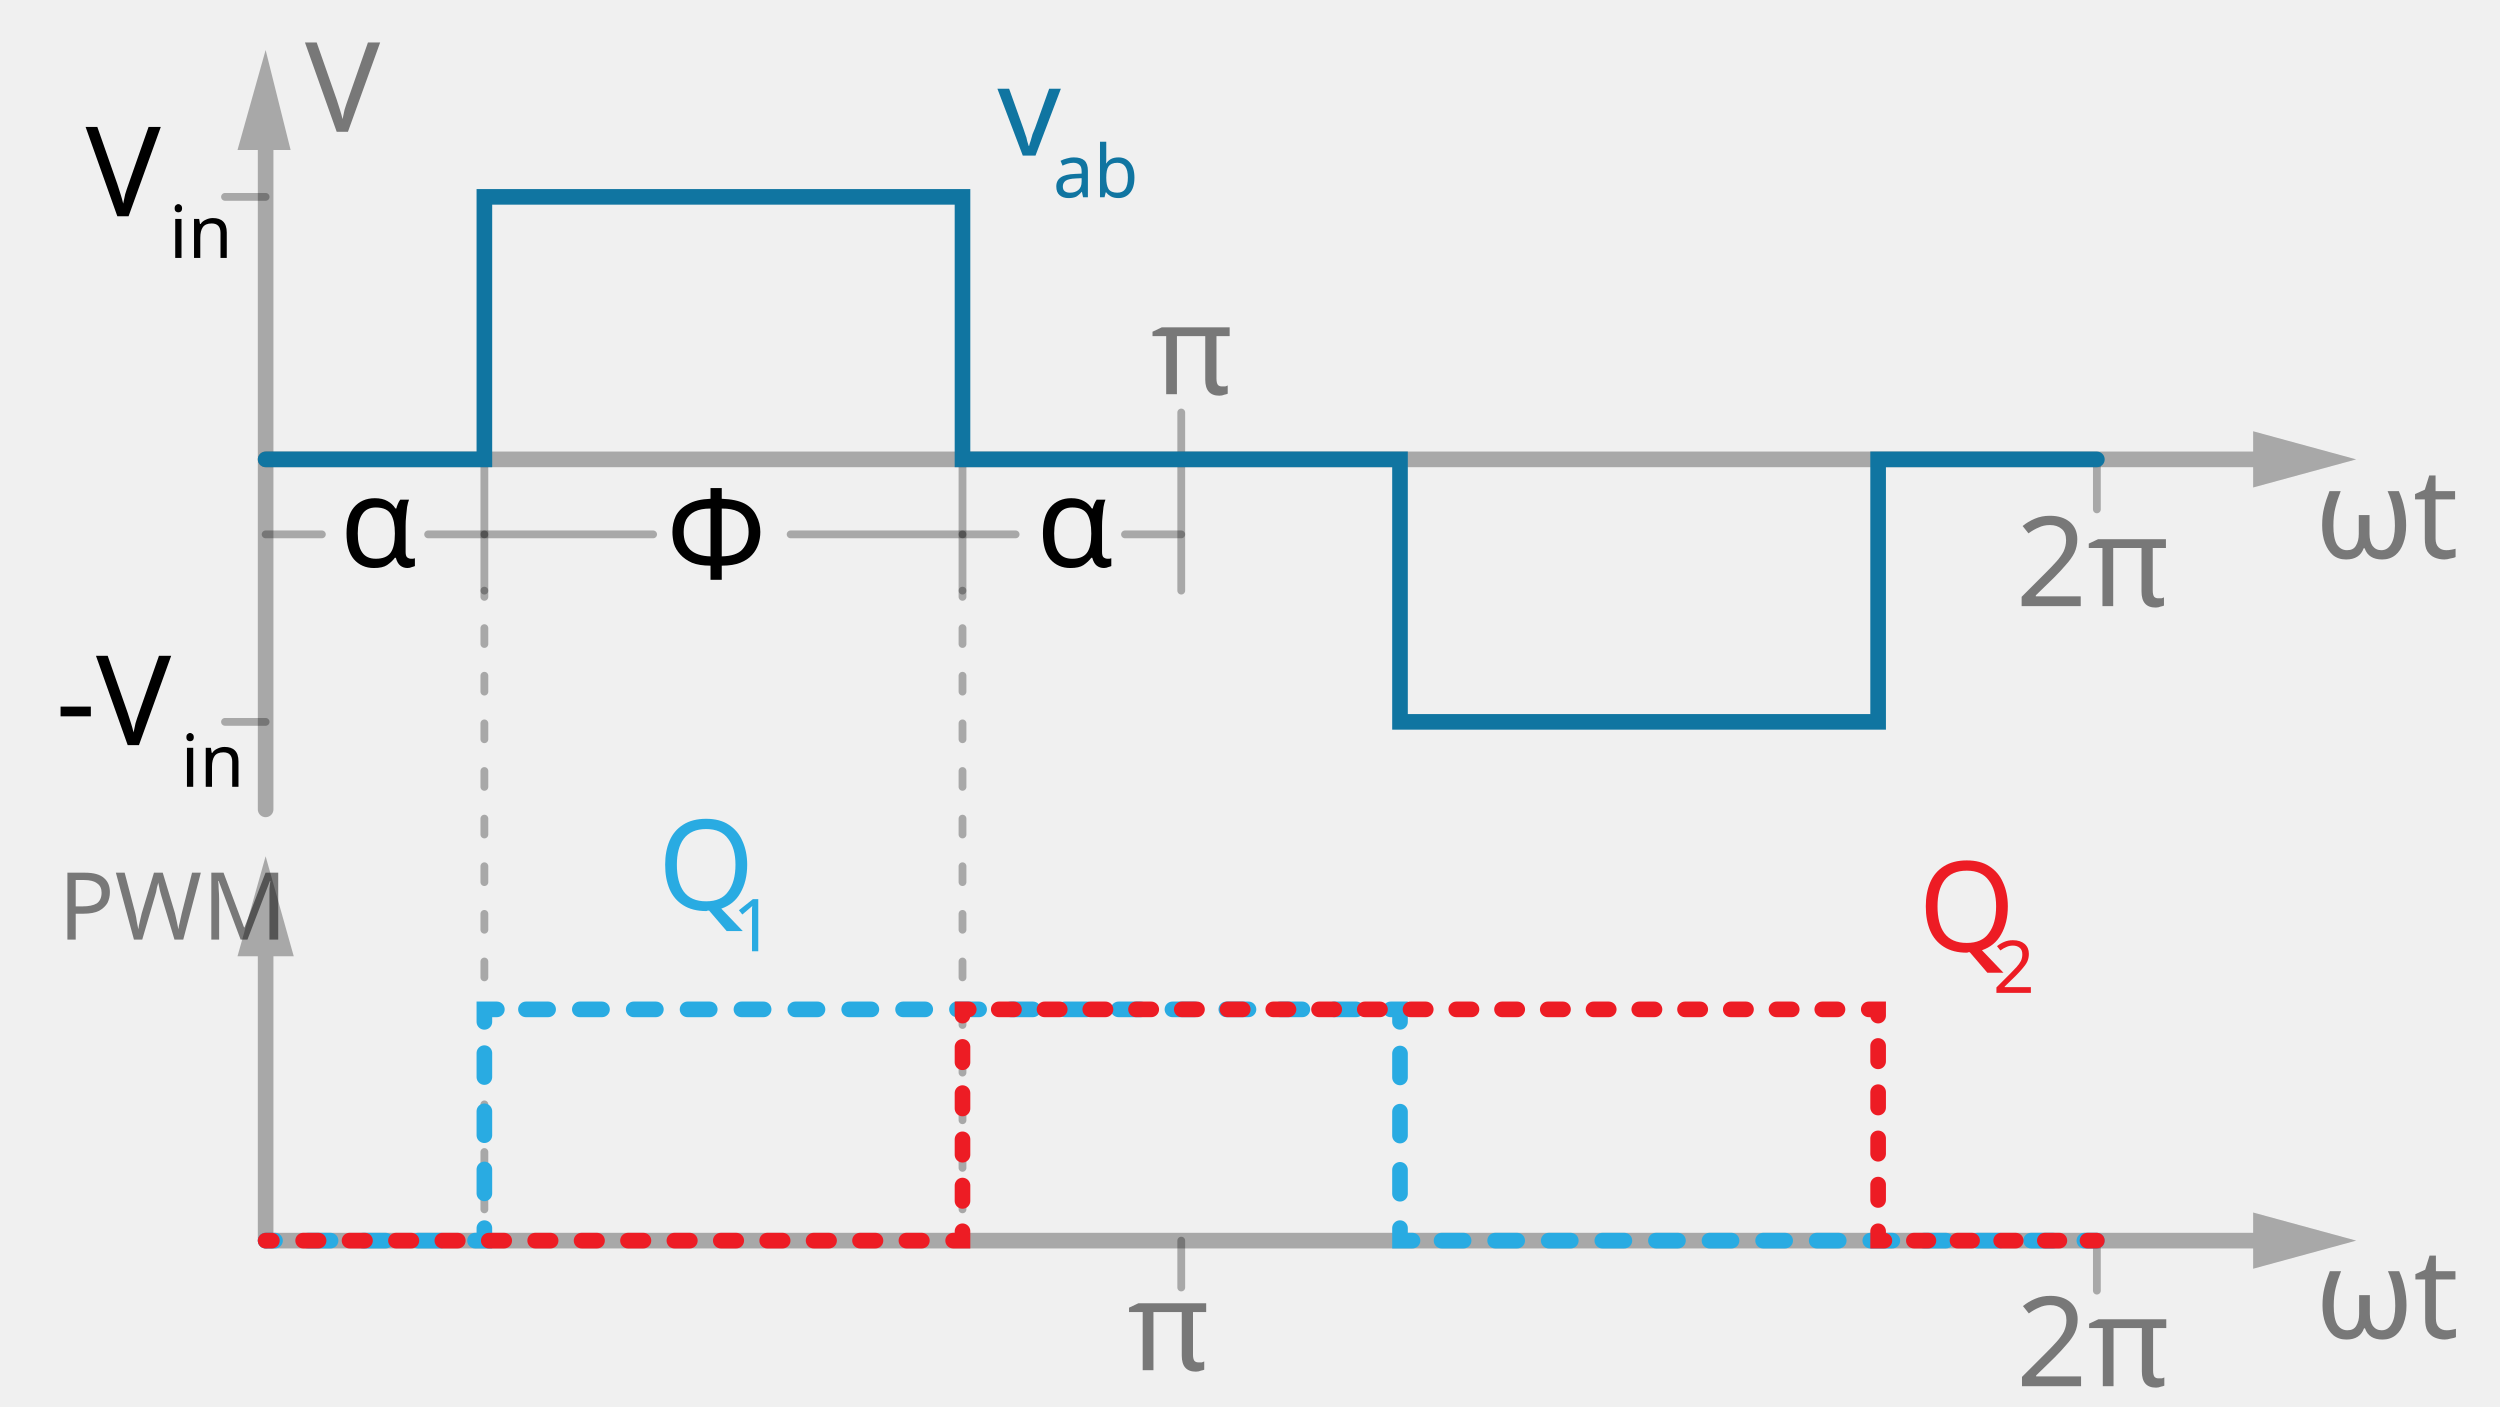
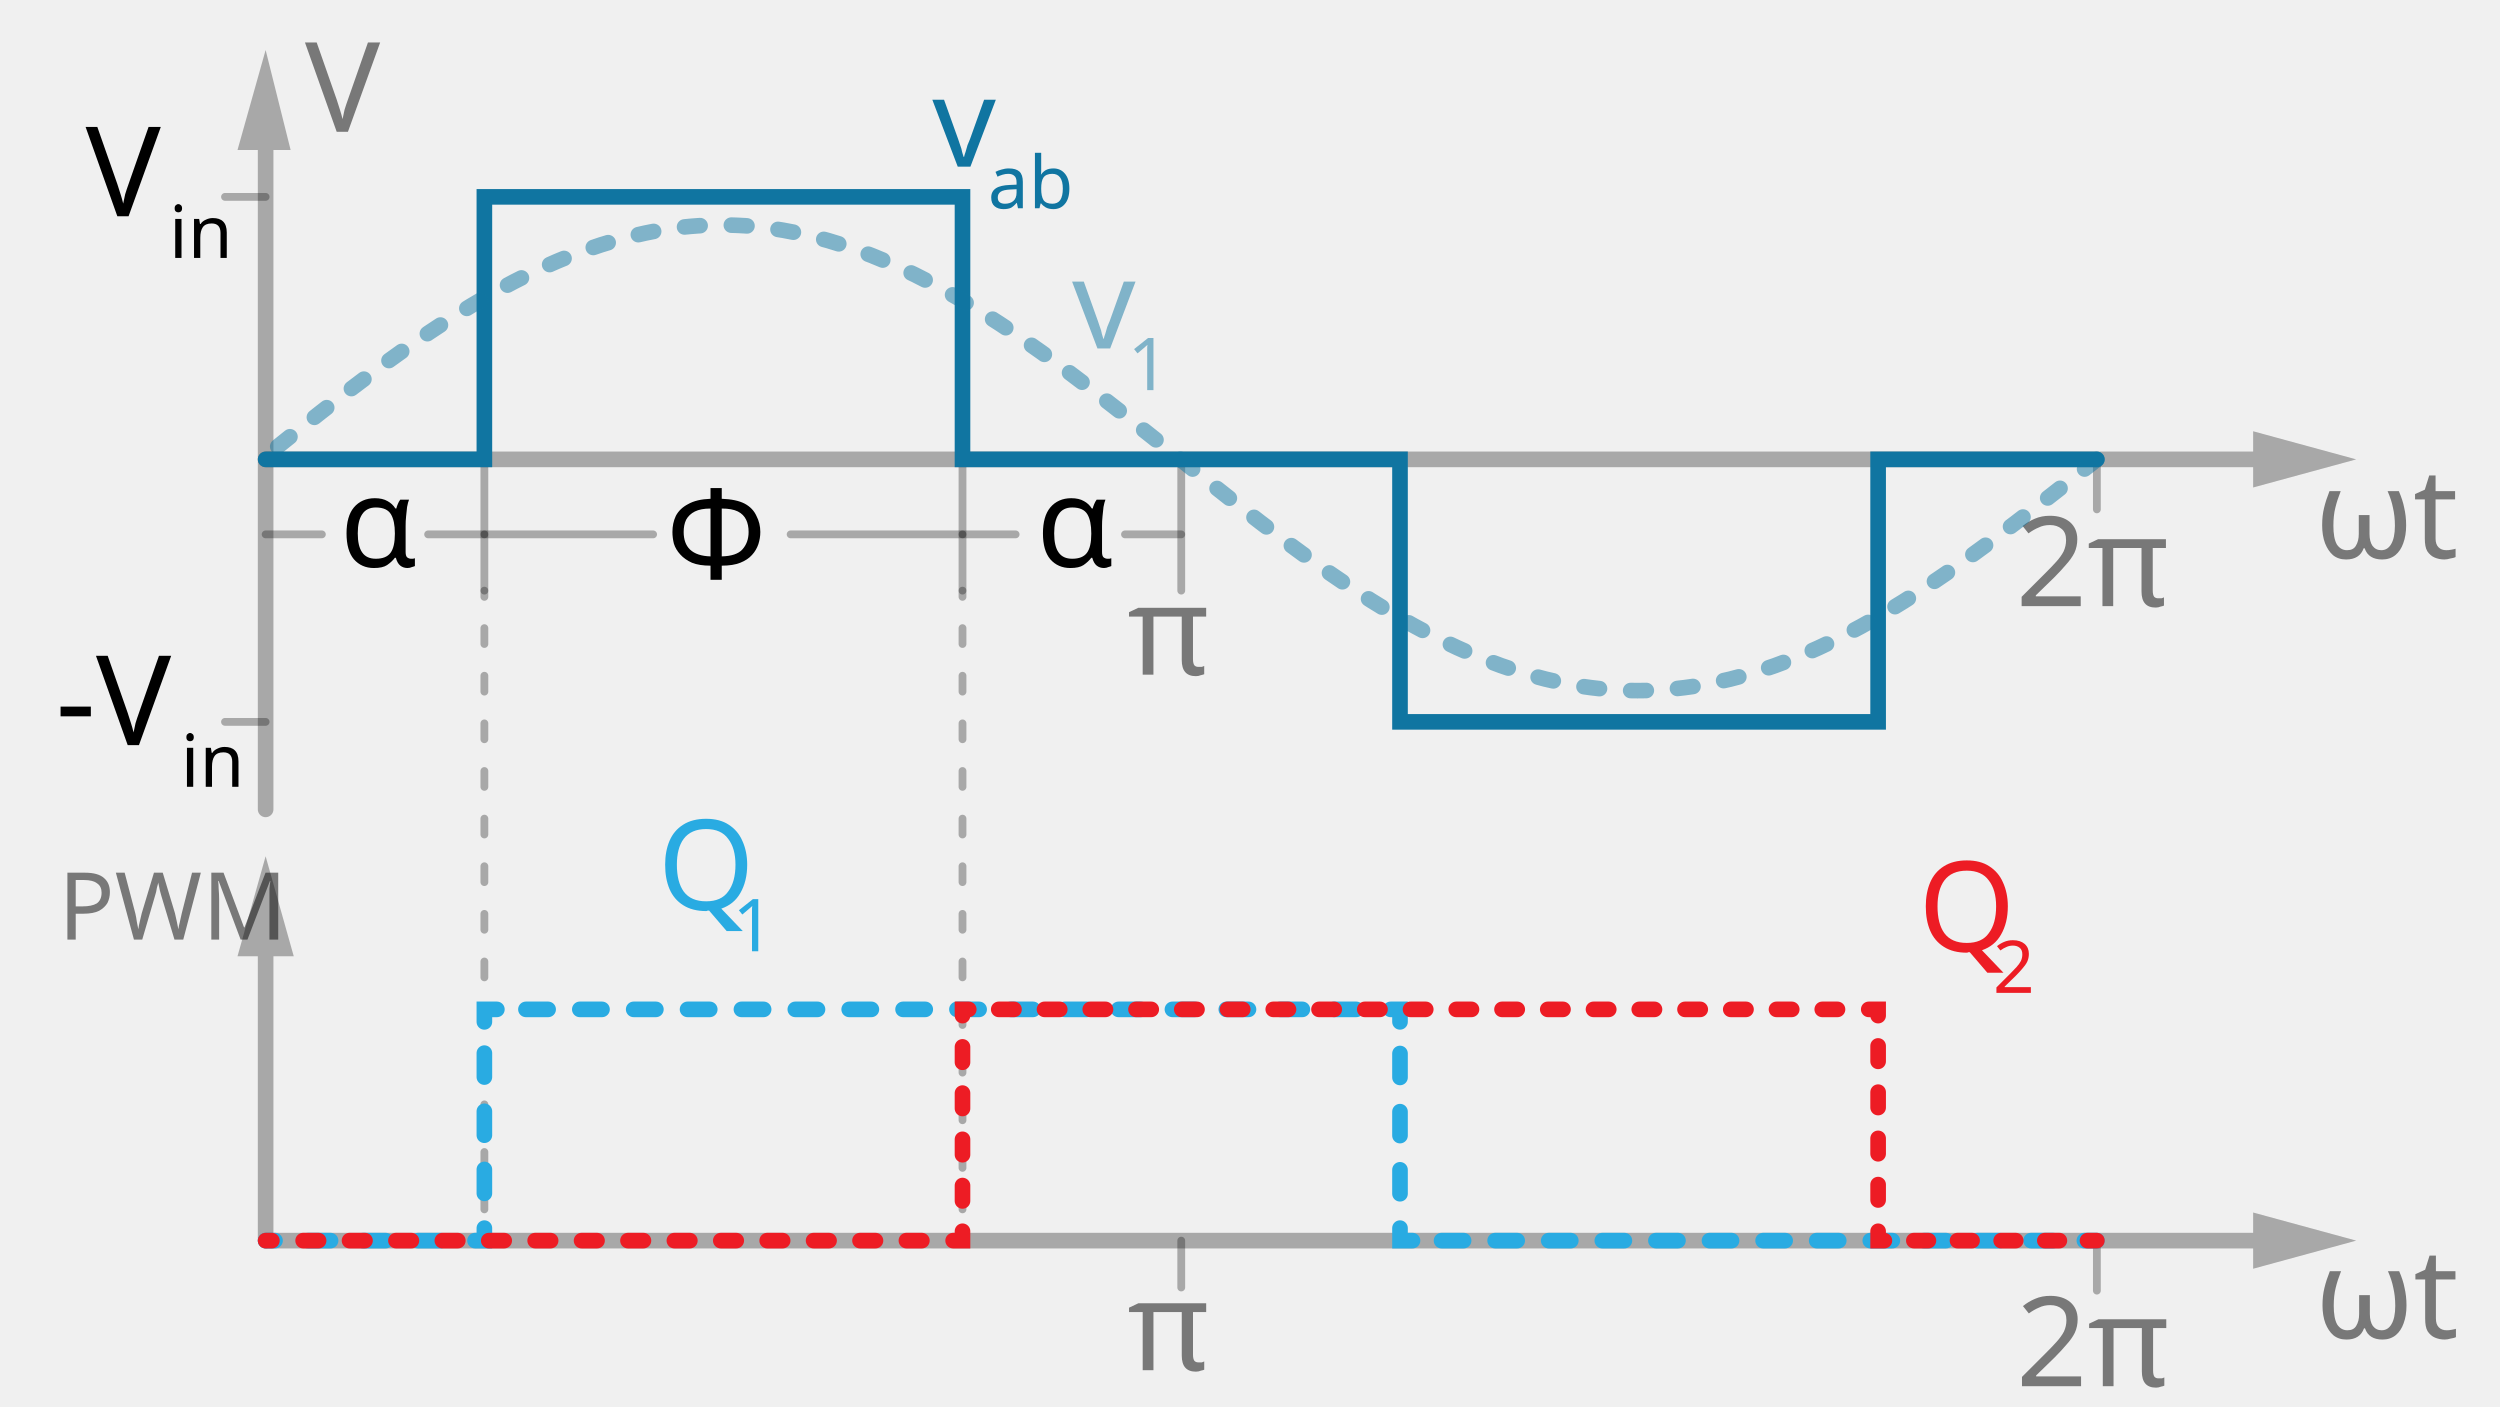
<svg xmlns="http://www.w3.org/2000/svg" version="1.1" x="0px" y="0px" width="80px" height="45px" viewBox="0 0 80 45" style="enable-background:new 0 0 80 45;" xml:space="preserve">
  <style type="text/css">
	.st0{display:none;}
	.st1{display:inline;}
	.st2{fill:none;stroke:#6A93BF;stroke-width:0.25;stroke-linecap:round;stroke-linejoin:round;stroke-miterlimit:10;}
	
		.st3{display:inline;fill:none;stroke:#6A93BF;stroke-width:0.25;stroke-linecap:round;stroke-linejoin:round;stroke-miterlimit:10;}
	.st4{fill:none;stroke:#FC8754;stroke-width:2;stroke-miterlimit:10;}
	.st5{fill:#FFFFFF;stroke:#000000;stroke-miterlimit:10;}
	.st6{fill:none;stroke:#CAEAFF;stroke-linecap:square;stroke-miterlimit:10;}
	.st7{fill:#CAEAFF;}
	.st8{opacity:0.3;fill:#F21616;}
	.st9{fill:none;stroke:#CAEAFF;stroke-linecap:round;stroke-miterlimit:10;}
	.st10{fill:#FC8754;}
	.st11{fill:none;stroke:#000000;stroke-miterlimit:10;}
	.st12{fill:none;stroke:#000000;stroke-width:0.5;stroke-linecap:round;stroke-linejoin:round;stroke-miterlimit:10;}
	.st13{stroke:#000000;stroke-width:0.5;stroke-linecap:round;stroke-linejoin:round;stroke-miterlimit:10;}
	.st14{fill:#E55D1E;stroke:#E55D1E;stroke-width:0.5;stroke-linecap:round;stroke-linejoin:round;stroke-miterlimit:10;}
	.st15{fill:none;stroke:#E55D1E;stroke-width:0.5;stroke-linecap:round;stroke-linejoin:round;stroke-miterlimit:10;}
	.st16{fill:none;}
	.st17{fill:none;stroke:#1075A1;stroke-width:0.5;stroke-linecap:round;stroke-linejoin:round;stroke-miterlimit:10;}
	.st18{fill:none;stroke:#000000;stroke-width:0.25;stroke-miterlimit:10;}
	.st19{fill:none;stroke:#29ABE2;stroke-width:0.5;stroke-linecap:round;stroke-linejoin:round;stroke-miterlimit:10;}
	.st20{fill:none;stroke:#ED1C24;stroke-width:0.5;stroke-linecap:round;stroke-linejoin:round;stroke-miterlimit:10;}
	.st21{display:inline;fill:none;stroke:#ED1C24;stroke-width:0.1;stroke-miterlimit:10;}
	.st22{opacity:0.3;}
	.st23{fill:none;stroke:#000000;stroke-width:0.5;stroke-linecap:round;stroke-miterlimit:10;}
	.st24{opacity:0.3;stroke:#000000;stroke-width:0.25;stroke-linecap:round;stroke-miterlimit:10;}
	.st25{fill:none;stroke:#000000;stroke-width:0.25;stroke-linecap:round;stroke-miterlimit:10;}
	.st26{fill:none;stroke:#000000;stroke-width:0.25;stroke-linecap:round;stroke-miterlimit:10;stroke-dasharray:0.499,0.999;}
	.st27{fill:none;stroke:#000000;stroke-width:0.25;stroke-linecap:round;stroke-miterlimit:10;stroke-dasharray:0.5,1;}
	.st28{fill:none;stroke:#000000;stroke-width:0.25;stroke-linecap:round;stroke-miterlimit:10;stroke-dasharray:0.522,1.044;}
	.st29{opacity:0.8;fill:none;stroke:#F7931E;stroke-width:0.5;stroke-linecap:round;stroke-miterlimit:10;}
	.st30{opacity:0.8;fill:none;stroke:#009245;stroke-width:0.5;stroke-linecap:round;stroke-linejoin:round;stroke-miterlimit:10;}
	.st31{fill:none;stroke:#3FA9F5;stroke-width:0.5;stroke-linecap:round;stroke-linejoin:round;stroke-miterlimit:10;}
	.st32{fill:none;stroke:#000000;stroke-width:0.25;stroke-linecap:round;stroke-miterlimit:10;stroke-dasharray:0.508,1.016;}
	.st33{opacity:0.5;}
	.st34{font-family:'Times-BoldItalic';}
	.st35{font-size:4px;}
	.st36{fill:none;stroke:#1075A1;stroke-width:0.5;stroke-linecap:round;stroke-miterlimit:10;}
	.st37{fill:#29ABE2;}
	.st38{font-family:'Courier-Bold';}
	.st39{fill:#ED1C24;}
	.st40{fill:none;stroke:#29ABE2;stroke-width:0.5;stroke-linecap:round;stroke-miterlimit:10;}
	.st41{fill:none;stroke:#29ABE2;stroke-width:0.5;stroke-linecap:round;stroke-miterlimit:10;stroke-dasharray:0.706,1.009;}
	.st42{fill:none;stroke:#29ABE2;stroke-width:0.5;stroke-linecap:round;stroke-miterlimit:10;stroke-dasharray:0.766,1.095;}
	.st43{fill:none;stroke:#29ABE2;stroke-width:0.5;stroke-linecap:round;stroke-miterlimit:10;stroke-dasharray:0.71,1.014;}
	.st44{fill:none;stroke:#29ABE2;stroke-width:0.5;stroke-linecap:round;stroke-miterlimit:10;stroke-dasharray:0.725,1.036;}
	.st45{fill:none;stroke:#ED1C24;stroke-width:0.5;stroke-linecap:round;stroke-miterlimit:10;}
	.st46{fill:none;stroke:#ED1C24;stroke-width:0.5;stroke-linecap:round;stroke-miterlimit:10;stroke-dasharray:0.466,0.931;}
	.st47{fill:none;stroke:#ED1C24;stroke-width:0.5;stroke-linecap:round;stroke-miterlimit:10;stroke-dasharray:0.493,0.986;}
	.st48{fill:none;stroke:#ED1C24;stroke-width:0.5;stroke-linecap:round;stroke-miterlimit:10;stroke-dasharray:0.488,0.976;}
	.st49{fill:none;stroke:#ED1C24;stroke-width:0.5;stroke-linecap:round;stroke-miterlimit:10;stroke-dasharray:0.495,0.99;}
	.st50{font-size:3px;}
	.st51{fill:#1075A1;}
+ 	.st52{opacity:0.5;fill:none;stroke:#1075A1;stroke-width:0.5;stroke-linecap:round;stroke-miterlimit:10;stroke-dasharray:0.5,1;}
</style>
  <g id="Layer_2">
</g>
  <g id="Layer_1">
    <g>
      <g class="st22">
        <g>
          <line class="st25" x1="15.5" y1="18.9" x2="15.5" y2="19.1" />
          <line class="st32" x1="15.5" y1="20.1" x2="15.5" y2="37.9" />
          <line class="st25" x1="15.5" y1="38.4" x2="15.5" y2="38.7" />
        </g>
      </g>
      <g class="st22">
        <g>
          <line class="st25" x1="30.8" y1="18.9" x2="30.8" y2="19.1" />
          <line class="st32" x1="30.8" y1="20.1" x2="30.8" y2="37.9" />
          <line class="st25" x1="30.8" y1="38.4" x2="30.8" y2="38.7" />
        </g>
      </g>
      <g>
        <g class="st22">
          <g>
            <line class="st23" x1="8.5" y1="25.9" x2="8.5" y2="4.2" />
            <g>
              <polygon points="9.3,4.8 8.5,1.6 7.6,4.8       " />
            </g>
          </g>
        </g>
        <text transform="matrix(1 0 0 1 74.0904 17.8565)" class="st33 st34 st35">ωt</text>
        <text transform="matrix(1 0 0 1 9.7588 4.2181)" class="st33 st34 st35">V</text>
        <text transform="matrix(1 0 0 1 2.7391 6.9209)" class="st34 st35">V</text>
        <text transform="matrix(0.583 0 0 0.583 5.4071 8.2529)" class="st34 st35">in</text>
        <text transform="matrix(1 0 0 1 1.7821 23.8451)" class="st34 st35">-V</text>
        <text transform="matrix(0.583 0 0 0.583 5.7821 25.1771)" class="st34 st35">in</text>
        <line class="st24" x1="8.5" y1="6.3" x2="7.2" y2="6.3" />
        <line class="st24" x1="15.5" y1="14.7" x2="15.5" y2="18.9" />
        <line class="st24" x1="30.8" y1="14.7" x2="30.8" y2="18.9" />
        <line class="st24" x1="37.8" y1="14.7" x2="37.8" y2="18.9" />
        <line class="st24" x1="67.1" y1="14.8" x2="67.1" y2="16.3" />
-         <line class="st24" x1="37.8" y1="13.2" x2="37.8" y2="14.7" />
        <line class="st24" x1="8.5" y1="23.1" x2="7.2" y2="23.1" />
        <text transform="matrix(1 0 0 1 64.5049 19.3952)" class="st33 st34 st35">2π</text>
-         <text transform="matrix(1 0 0 1 36.8335 12.6152)" class="st33 st34 st35">π</text>
+         <text transform="matrix(1 0 0 1 36.0816 21.5903)" class="st33 st34 st35">π</text>
        <text transform="matrix(1 0 0 1 33.1556 18.1299)" class="st34 st35">α</text>
        <text transform="matrix(1 0 0 1 21.3147 18.5077)" class="st34 st35">Φ</text>
        <g class="st22">
          <g>
            <line class="st23" x1="8.5" y1="14.7" x2="72.7" y2="14.7" />
            <g>
              <polygon points="72.1,15.6 75.4,14.7 72.1,13.8       " />
            </g>
          </g>
        </g>
        <polyline class="st36" points="67.1,14.7 60.1,14.7 60.1,23.1 52.4,23.1 44.8,23.1 44.8,14.7 37.8,14.7 30.8,14.7 30.8,6.3      23.1,6.3 15.5,6.3 15.5,14.7 8.5,14.7    " />
        <line class="st24" x1="15.5" y1="17.1" x2="20.9" y2="17.1" />
        <line class="st24" x1="25.3" y1="17.1" x2="30.8" y2="17.1" />
        <line class="st24" x1="30.8" y1="17.1" x2="32.5" y2="17.1" />
        <line class="st24" x1="36" y1="17.1" x2="37.8" y2="17.1" />
        <text transform="matrix(1 0 0 1 10.8704 18.1299)" class="st34 st35">α</text>
        <line class="st24" x1="8.5" y1="17.1" x2="10.3" y2="17.1" />
        <line class="st24" x1="13.7" y1="17.1" x2="15.5" y2="17.1" />
      </g>
      <text transform="matrix(1 0 0 1 21.0351 29.1076)" class="st37 st38 st35">Q</text>
      <text transform="matrix(0.583 0 0 0.583 23.4355 30.4396)" class="st37 st38 st35">1</text>
      <text transform="matrix(1 0 0 1 61.3757 30.4394)" class="st39 st38 st35">Q</text>
      <text transform="matrix(0.583 0 0 0.583 63.7761 31.7714)" class="st39 st38 st35">2</text>
      <g>
        <g class="st22">
          <g>
            <line class="st23" x1="8.5" y1="39.7" x2="8.5" y2="30" />
            <g>
              <polygon points="9.4,30.6 8.5,27.4 7.6,30.6       " />
            </g>
          </g>
        </g>
        <text transform="matrix(1 0 0 1 74.1015 42.8189)" class="st33 st34 st35">ωt</text>
        <line class="st24" x1="67.1" y1="39.7" x2="67.1" y2="41.3" />
        <line class="st24" x1="37.8" y1="41.2" x2="37.8" y2="39.7" />
        <text transform="matrix(1 0 0 1 64.5161 44.3576)" class="st33 st34 st35">2π</text>
        <text transform="matrix(1 0 0 1 36.082 43.8461)" class="st33 st34 st35">π</text>
        <g class="st22">
          <g>
            <line class="st23" x1="8.5" y1="39.7" x2="72.7" y2="39.7" />
            <g>
              <polygon points="72.1,40.6 75.4,39.7 72.1,38.8       " />
            </g>
          </g>
        </g>
        <g>
          <g>
            <line class="st40" x1="67.1" y1="39.7" x2="66.7" y2="39.7" />
            <line class="st41" x1="65.7" y1="39.7" x2="45.7" y2="39.7" />
            <polyline class="st40" points="45.2,39.7 44.8,39.7 44.8,39.3      " />
            <line class="st42" x1="44.8" y1="38.2" x2="44.8" y2="33.2" />
            <polyline class="st40" points="44.8,32.7 44.8,32.3 44.5,32.3      " />
            <polyline class="st43" points="43.4,32.3 37.8,32.3 16.4,32.3      " />
            <polyline class="st40" points="15.9,32.3 15.5,32.3 15.5,32.7      " />
            <line class="st42" x1="15.5" y1="33.7" x2="15.5" y2="38.8" />
            <polyline class="st40" points="15.5,39.3 15.5,39.7 15.2,39.7      " />
            <line class="st44" x1="14.1" y1="39.7" x2="9.4" y2="39.7" />
            <line class="st40" x1="8.8" y1="39.7" x2="8.5" y2="39.7" />
          </g>
        </g>
        <g>
          <g>
            <line class="st45" x1="67.1" y1="39.7" x2="66.8" y2="39.7" />
            <line class="st46" x1="65.9" y1="39.7" x2="60.8" y2="39.7" />
            <polyline class="st45" points="60.3,39.7 60.1,39.7 60.1,39.4      " />
            <line class="st47" x1="60.1" y1="38.4" x2="60.1" y2="33" />
            <polyline class="st45" points="60.1,32.5 60.1,32.3 59.8,32.3      " />
            <polyline class="st48" points="58.8,32.3 53.1,32.3 31.5,32.3      " />
            <polyline class="st45" points="31,32.3 30.8,32.3 30.8,32.5      " />
            <line class="st47" x1="30.8" y1="33.5" x2="30.8" y2="38.9" />
            <polyline class="st45" points="30.8,39.4 30.8,39.7 30.5,39.7      " />
            <line class="st49" x1="29.5" y1="39.7" x2="9.2" y2="39.7" />
            <line class="st45" x1="8.7" y1="39.7" x2="8.5" y2="39.7" />
          </g>
        </g>
        <text transform="matrix(1 0 0 1 1.8602 30.0668)" class="st33 st38 st50">PWM</text>
      </g>
    </g>
-     <text transform="matrix(1 0 0 1 31.9167 4.9797)" class="st51 st34 st35">v</text>
-     <text transform="matrix(0.583 0 0 0.583 33.6921 6.3118)" class="st51 st34 st35">ab</text>
+     <text transform="matrix(1 0 0 1 29.8347 5.333)" class="st51 st34 st35">v</text>
+     <text transform="matrix(0.583 0 0 0.583 31.6101 6.665)" class="st51 st34 st35">ab</text>
+     <g class="st33">
+       <text transform="matrix(1 0 0 1 34.3062 11.1511)" class="st51 st34 st35">v</text>
+       <text transform="matrix(0.583 0 0 0.583 36.0816 12.4832)" class="st51 st34 st35">1</text>
+     </g>
+     <path class="st52" d="M67.1,14.7c-4.7,3.7-9.3,7.4-14.7,7.4c-10.7,0-18.7-14.9-29.3-14.9c-5.3,0-10,3.7-14.6,7.4" />
  </g>
</svg>
